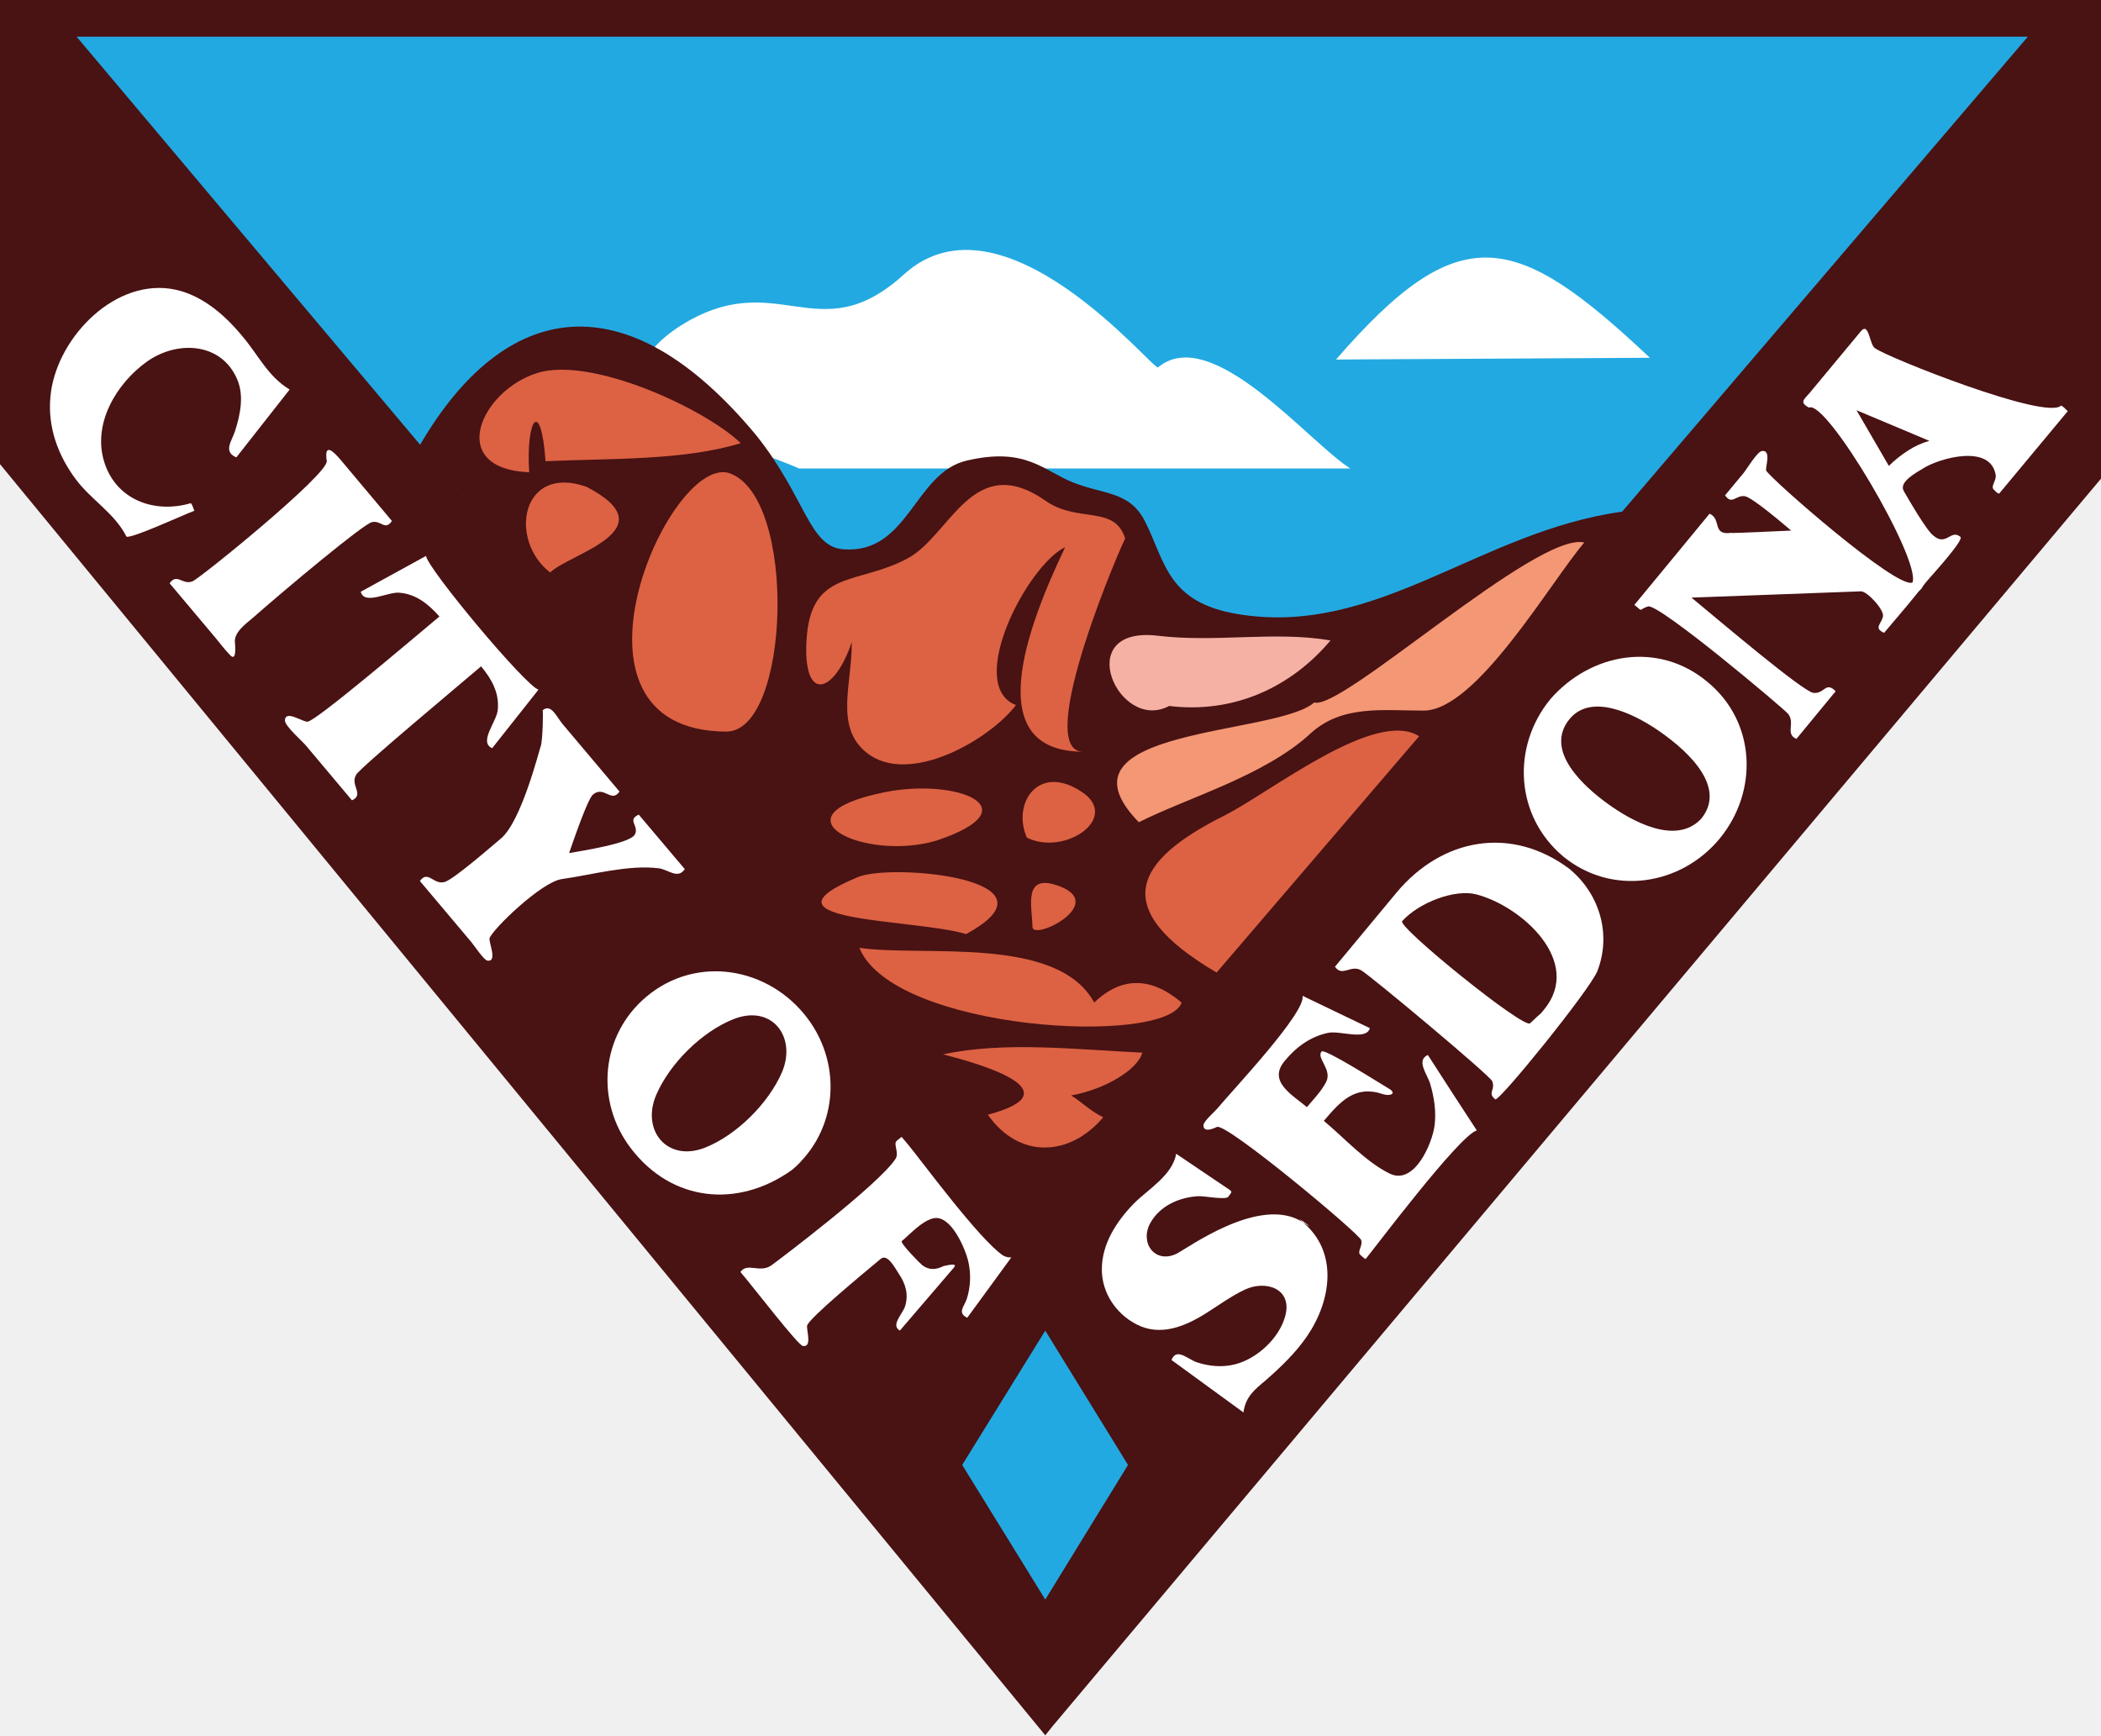
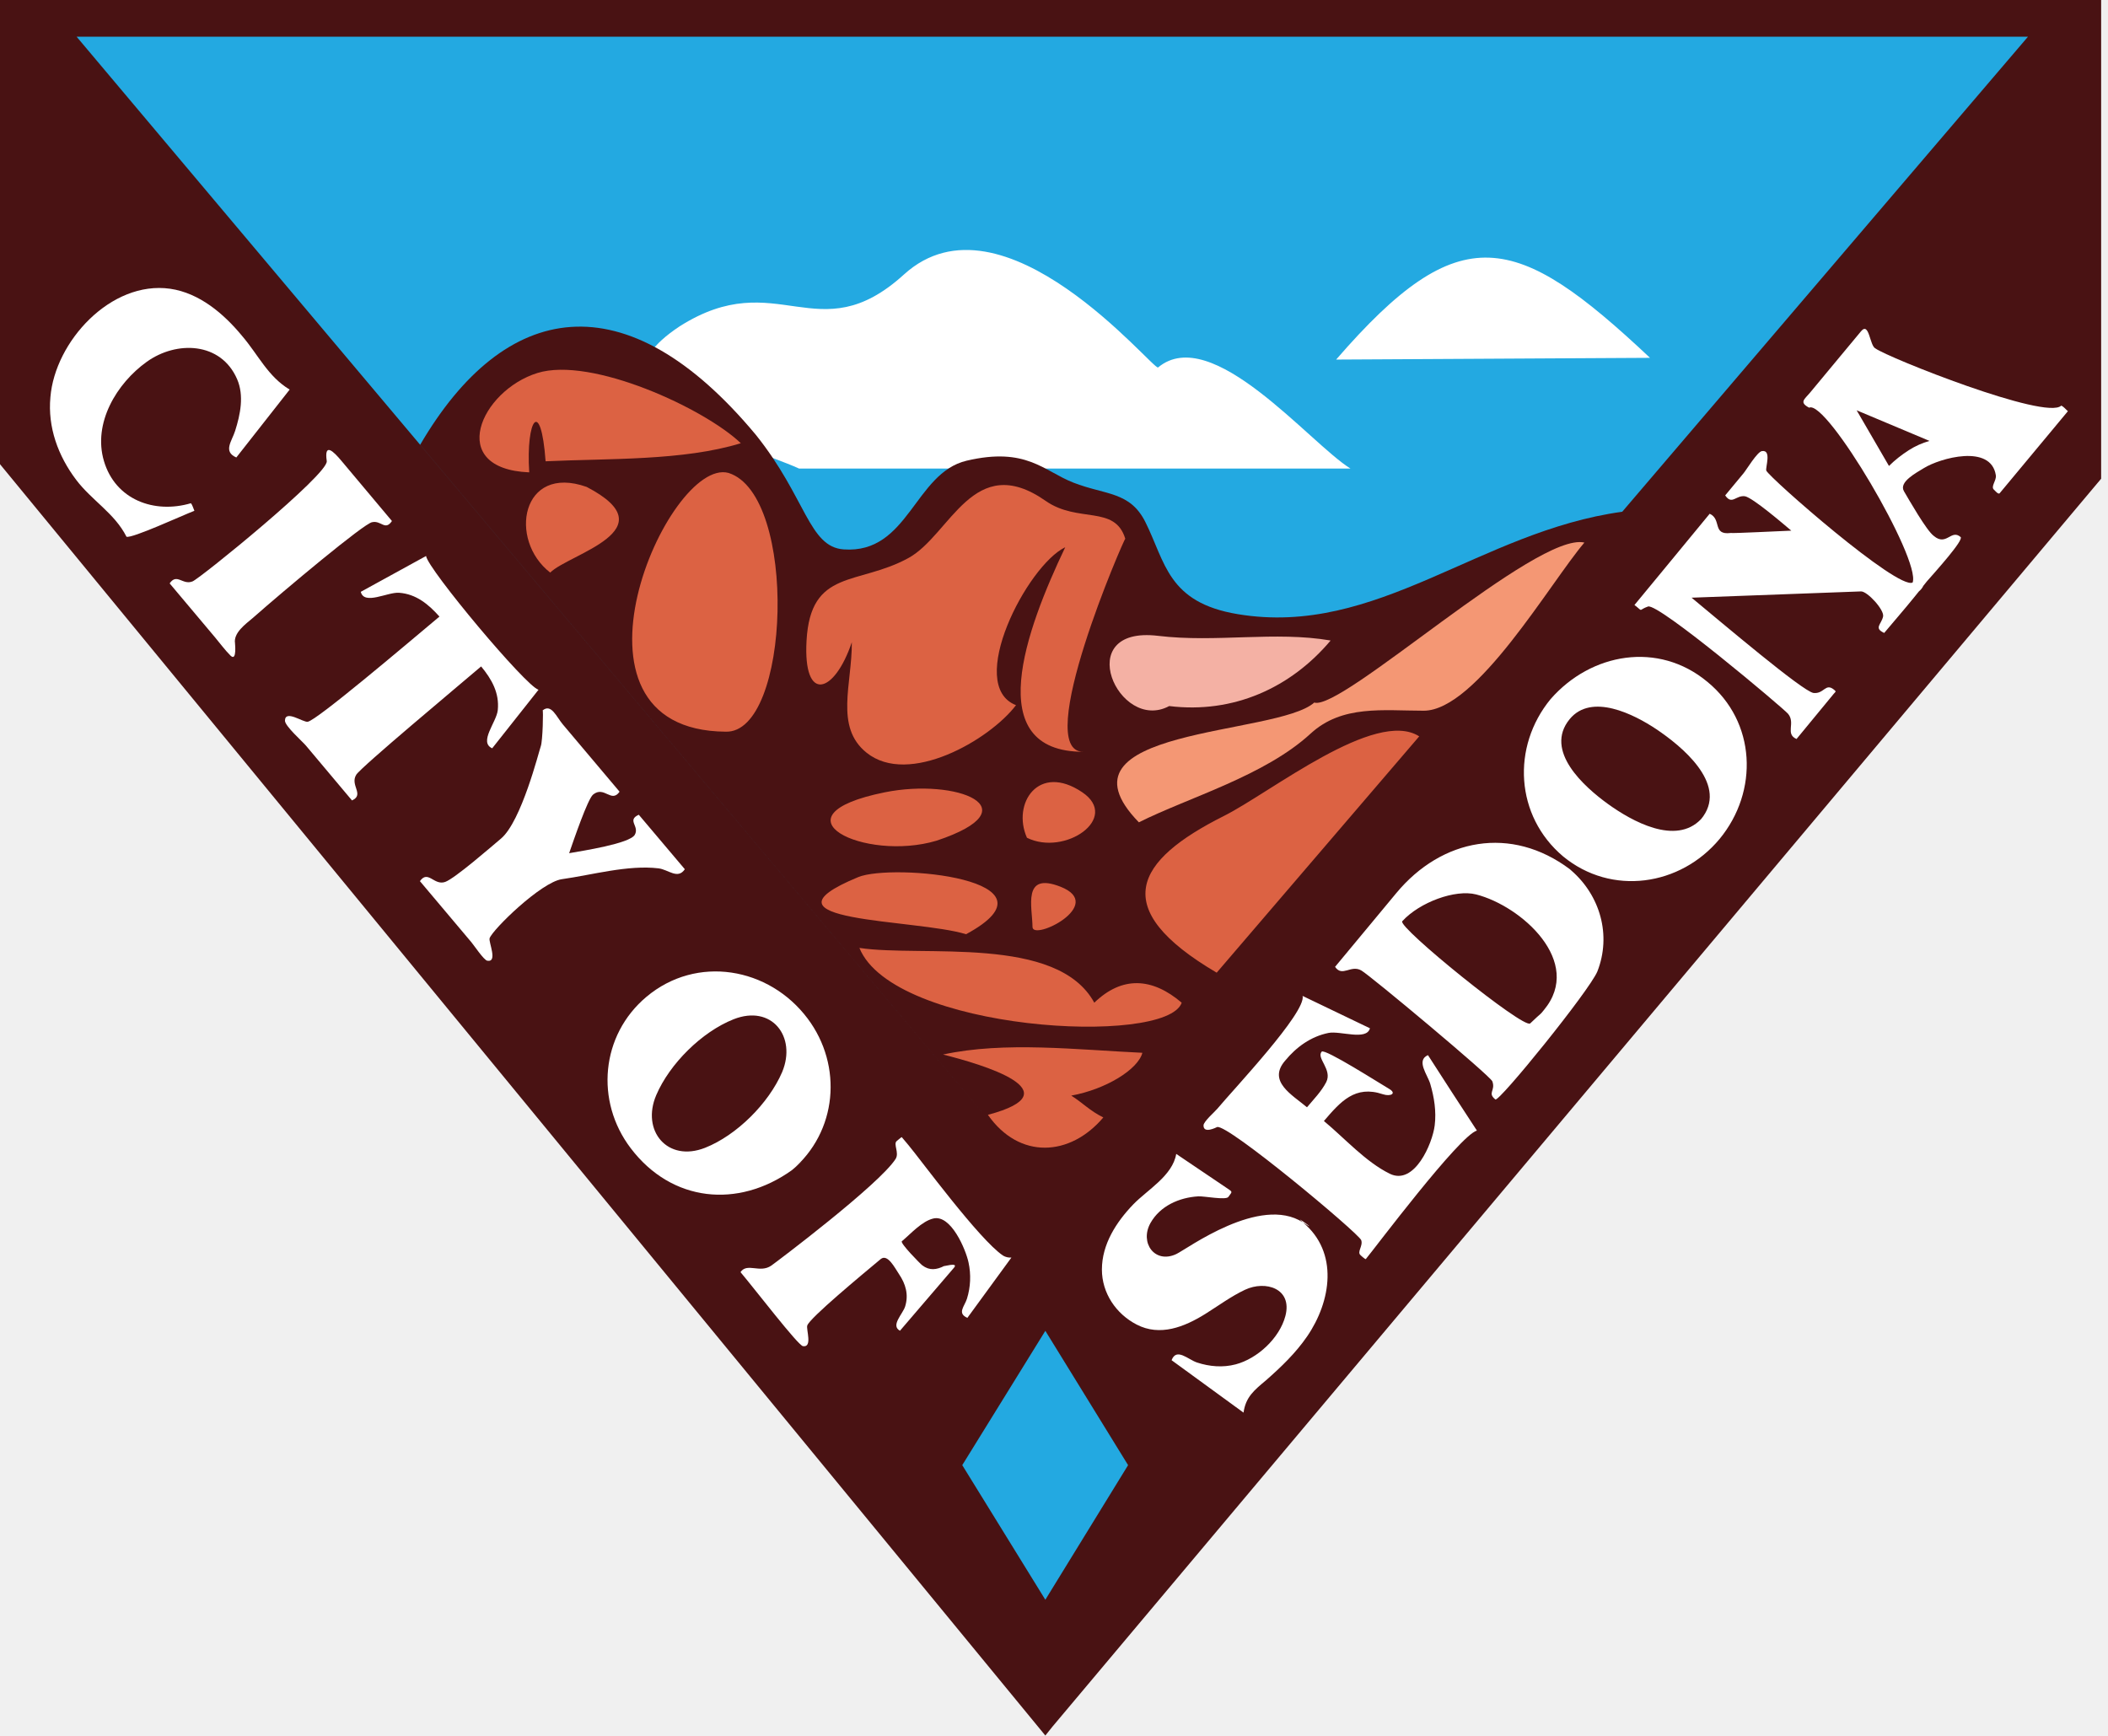
- <svg xmlns="http://www.w3.org/2000/svg" version="1" width="101.668" height="83.985" viewBox="42.184 0.016 101.668 83.985">
+ <svg xmlns="http://www.w3.org/2000/svg" version="1" width="102" height="84" viewBox="42.184 0.016 102 84">
  <path fill="#23A9E1" d="M43.242.721l49.523 58.35 49.324-57.997z" />
  <path fill="#fff" d="M122.023 17.332l-15.187.084c6.001-6.931 8.697-6.19 15.187-.084zM80.849 22.69h26.68c-1.984-1.233-6.708-7.059-9.308-4.893-.212.178-7.505-8.848-12.296-4.499-4.179 3.799-6.12-.498-10.857 2.511-5.399 3.57 3.12 5.675 5.781 6.881z" />
  <path fill="#491213" d="M93.104.016h-50.92v22.463l50.581 61.522.339-.424 50.748-60.395V.016H93.104zm0 57.052l-.339.409L45.892 1.793h94.419L93.104 57.068zm-.339.409l.339-.409L120.68 24.78c-6.913.949-11.864 6.077-18.604 4.956-3.396-.564-3.498-2.514-4.47-4.456-.746-1.493-1.937-1.303-3.486-1.91-1.442-.565-2.277-1.738-5.162-1.061-2.528.593-2.808 4.518-5.952 4.293-1.689-.121-1.812-2.497-4.244-5.539-6.302-7.571-12.158-6.523-16.247.475l30.25 35.939z" />
  <path fill="#23A9E1" d="M88.745 70.916l4.02-6.5 4.004 6.5-4.004 6.514z" />
  <path fill="#fff" d="M65.464 32.265c.513.618.891 1.284.806 2.116-.059.579-.936 1.55-.27 1.846l2.242-2.834c-.603-.151-5.365-5.848-5.442-6.472l-3.159 1.734c.164.661 1.294.005 1.854.046.828.06 1.425.56 1.953 1.152-1.729 1.449-5.932 5.017-6.374 5.09-.227.036-1.089-.601-1.102-.056-.006.262.853 1.014 1.015 1.21l2.229 2.653c.619-.282-.11-.732.205-1.243.233-.374 4.902-4.267 6.043-5.242zm-5.273-6.98c.443-.095.624.434.958-.056l-2.448-2.917c-.371-.442-.841-.916-.706.018.089.63-6.113 5.664-6.493 5.82-.479.197-.758-.417-1.109.097l2.193 2.608c.246.292.477.612.747.882.339.339.208-.672.224-.585-.091-.513.527-.948.855-1.228 1.544-1.361 5.397-4.588 5.779-4.639zm-8.771-.917c-1.768.523-3.65-.164-4.207-2.042-.543-1.835.614-3.757 2.071-4.801 1.438-1.032 3.589-.97 4.373.838.346.799.157 1.706-.095 2.502-.16.506-.597 1 .057 1.289l2.581-3.286c-1.056-.633-1.519-1.683-2.301-2.595-.882-1.071-2.063-2.079-3.481-2.284-2.87-.406-5.574 2.556-5.795 5.245-.137 1.457.374 2.848 1.246 4.001.75.994 1.867 1.623 2.435 2.754.262.095 2.705-1.033 3.286-1.255-.052-.111-.089-.275-.17-.366zm39.3 36.409c-1.15-.768-4.025-4.689-4.573-5.341l-.329-.392c-.011-.015-.283.225-.246.19-.173.146.135.573-.052.864-.793 1.24-5.758 4.982-6.016 5.163-.556.384-1.164-.159-1.489.315.719.854 2.78 3.543 3.02 3.582.479.078.147-.814.211-1 .123-.369 2.633-2.445 3.549-3.211.336-.281.688.426.888.723.327.484.475 1 .298 1.568-.116.37-.717.92-.25 1.174l2.613-3.049c.252-.293-.566-.037-.469-.087-.37.19-.719.235-1.063-.028-.096-.07-1.089-1.082-.99-1.166.432-.36.959-.963 1.518-1.1.862-.213 1.582 1.516 1.709 2.129a3.45 3.45 0 0 1-.076 1.75c-.124.387-.487.696.018.93.713-.974 1.423-1.945 2.132-2.92a.695.695 0 0 1-.403-.094zm-10.224-4.131c2.205-1.855 2.481-5.053.769-7.339-1.867-2.489-5.371-3.096-7.804-1.052-2.204 1.854-2.489 5.047-.758 7.325 1.991 2.621 5.199 2.918 7.793 1.066 1.156-.975-.099.07 0 0zm-.465-4.753c-.647 1.51-2.201 3.063-3.732 3.667-1.818.715-3.1-.827-2.36-2.553.65-1.516 2.203-3.057 3.737-3.666 1.852-.735 3.066.846 2.355 2.552zm-5.979-9.856c.475.06.926.55 1.269.042a1300.17 1300.17 0 0 0-2.228-2.637c-.595.269.047.549-.194.971-.244.427-2.56.781-3.176.89.224-.644.896-2.615 1.157-2.835.544-.445.883.432 1.283-.141l-2.743-3.253c-.311-.366-.56-1.028-.98-.68.038-.031.006 1.472-.089 1.733-.086.236-.936 3.638-1.926 4.47-.493.414-2.237 1.934-2.702 2.097-.541.189-.825-.598-1.22-.038l2.491 2.957c.125.148.602.863.767.893.521.094.06-.893.113-1.086.15-.431 2.5-2.719 3.497-2.859 1.461-.205 3.2-.702 4.681-.524z" />
  <path fill="#DC6243" d="M67.792 22.874c-4.043-.167-2.352-3.954.395-4.808 2.611-.813 8.089 1.717 9.843 3.398-2.782.855-6.386.732-9.446.874-.227-3.12-.959-2.032-.792.536zm1.015 4.85c-2.04-1.579-1.396-5.266 1.763-4.146 4.005 2.084-.856 3.239-1.763 4.146zm8.488 7.699c-8.62-.071-2.792-13.322.141-12.521 3.373 1.073 2.995 12.622-.141 12.521zm6.106-4.329c-.84 2.501-2.36 2.968-2.191-.07.193-3.503 2.479-2.662 4.93-4.004 2.04-1.119 3.139-5.214 6.641-2.765 1.562 1.093 3.353.179 3.852 1.833-.025-.084-4.545 10.308-2.031 10.308-4.961 0-2.772-5.922-.874-9.899-1.847.885-4.842 6.688-2.382 7.643-1.281 1.686-5.194 3.945-7.234 2.298-1.554-1.249-.694-3.325-.711-5.344zm4.104 9.603c-3.489 1.046-8.122-1.207-2.51-2.34 3.483-.704 7.187.778 2.51 2.34zm4.37-.141c-.736-1.658.562-3.635 2.68-2.199 1.847 1.252-.851 3.106-2.68 2.199zm-2.946 4.668c-2.411-.747-10.537-.561-5.218-2.764 1.64-.679 10.154.098 5.218 2.764zm3.215-.353c-.007-.96-.512-2.679 1.354-1.946 2.235.879-1.354 2.651-1.354 1.946zm7.219 3.667c-1.437-1.227-2.891-1.295-4.229 0-1.795-3.293-8.318-2.19-11.366-2.651 1.638 4.029 14.864 4.78 15.595 2.651zm-1.903 2.424c-3.151-.146-6.671-.563-9.646.084 1.86.466 6.396 1.795 2.172 2.918 1.516 2.168 3.974 2.029 5.584.127-.654-.322-1.01-.719-1.552-1.057 1.672-.303 3.234-1.267 3.442-2.072zm3.596-3.877c-5.288-3.112-3.95-5.427.354-7.586 2.254-1.131 7.323-5.208 9.446-3.85l-9.8 11.436z" />
  <path fill="#F49774" d="M97.291 39.809c-4.479-4.601 6.688-4.178 8.486-5.796 1.312.437 10.769-8.283 13.071-7.741-1.655 1.941-5.22 8.136-7.774 8.136-1.965 0-3.95-.292-5.473 1.107-2.223 2.048-5.907 3.09-8.31 4.294z" />
  <path fill="#F4B1A4" d="M98.758 34.183c-2.453 1.319-4.772-3.907-.537-3.398 2.813.338 5.662-.237 8.348.226-1.927 2.291-4.706 3.553-7.811 3.172z" />
  <path fill="#fff" d="M111.39 52.466c.191.648.299 1.332.215 2.009-.106.873-.979 2.925-2.173 2.34-1.169-.573-2.194-1.728-3.188-2.552.802-.936 1.507-1.749 2.854-1.295.37.123.688-.036.299-.262-.404-.234-3.113-1.965-3.261-1.799-.271.311.528.867.221 1.473-.229.447-.609.834-.932 1.219-.72-.607-1.923-1.253-1.057-2.256.542-.66 1.25-1.172 2.098-1.342.565-.114 1.841.389 2.006-.225l-3.258-1.565c.177.799-3.349 4.525-4.131 5.463-.113.138-.658.609-.664.798-.009.429.622.097.657.084.485-.181 6.815 5.108 6.973 5.471.1.281-.221.574-.029.731-.011-.01.229.217.253.185.392-.468 4.522-5.976 5.374-6.217a436.347 436.347 0 0 1-2.368-3.651c-.59.258-.019.949.111 1.391zm-6.161 6.703c-2.077-1.34-5.596 1.279-6.125 1.531-1.039.491-1.789-.543-1.251-1.502.469-.83 1.394-1.234 2.311-1.289.276-.018 1.35.197 1.459.025.13-.202.228-.221.042-.346l-2.567-1.733c-.176 1.056-1.385 1.728-2.076 2.44-.822.854-1.52 1.931-1.52 3.156 0 1.135.679 2.143 1.677 2.66 1.136.592 2.317.116 3.324-.511.627-.392 1.254-.856 1.924-1.171.996-.467 2.304-.062 1.953 1.27-.282 1.073-1.352 2.062-2.405 2.34-.616.164-1.27.109-1.872-.09-.432-.142-.993-.734-1.229-.111l3.481 2.537c.104-.76.522-1.09 1.086-1.563.735-.646 1.438-1.319 1.994-2.13 1.158-1.692 1.537-4.061-.206-5.513zm0 0c.925.598-.591-.494 0 0zm29.233-37.314zm7.458-2.21c-.729.729-8.42-2.341-8.982-2.764-.29-.116-.3-1.321-.705-.833l-1.216 1.463-1.256 1.513c-.26.314-.537.458-.038.72.837-.419 5.417 7.346 5.008 8.461-.725.376-6.915-5.057-7.081-5.415-.052-.146.273-1.021-.211-.945-.229.036-.743.896-.889 1.072l-.889 1.072c.332.485.517-.021.959.042.383.077 1.844 1.331 2.24 1.664-.725.027-2.685.131-2.934.113-.903.112-.422-.663-1.015-.931-.76.922-1.521 1.843-2.277 2.764l-1.326 1.607c-.054.065-.047.032.05.112.33.273.104.168.568.006.506-.177 6.559 4.931 6.776 5.19.377.45-.154.975.411 1.221l1.798-2.184c.091-.11.141-.1.021-.198-.427-.353-.476.212-1.002.154-.533-.089-4.395-3.369-5.895-4.61l8.198-.304c.301-.011 1.14.896 1.068 1.216-.081.378-.463.558.054.794.479-.575.985-1.149 1.456-1.734l.228-.282a.74.74 0 0 0 .21-.265l.168-.211c.425-.485 1.8-2.006 1.635-2.15-.461-.4-.685.466-1.298-.054-.348-.249-1.223-1.788-1.443-2.162-.264-.449.608-.897.964-1.119.776-.482 3.247-1.183 3.482.348.04.258-.271.55-.084.704.044.037.204.242.27.163.163-.197 2.361-2.843 3.301-3.969-.098-.082-.207-.224-.324-.269zm-7.374 2.156l-.084.054.082-.052c-.345.22-.668.473-.958.761l-1.564-2.693c1.178.491 2.353.985 3.524 1.481a3.735 3.735 0 0 0-1 .449zm-9.745 11.211c-2.375-1.979-5.63-1.404-7.586.832-1.903 2.312-1.712 5.663.604 7.615 2.34 1.926 5.671 1.438 7.572-.846 1.899-2.303 1.769-5.668-.59-7.601zm-.281 6.614l-.025.027c-1.232 1.292-3.358.096-4.506-.731-1.146-.829-3.11-2.57-1.855-4.104 1.056-1.287 3.124-.231 4.191.482 1.199.803 3.411 2.596 2.275 4.216l-.08.11zm.281-6.614zm-.309 6.641l.025-.027.08-.11-.105.137zm-6.283 2.483l-.063-.057c-2.835-2.127-6.193-1.504-8.401 1.157-.988 1.189-1.977 2.378-2.961 3.567.351.512.763-.118 1.272.176.437.25 6.244 5.101 6.339 5.366.164.458-.255.548.145.875.172.143 4.536-5.245 4.935-6.191.689-1.755.139-3.678-1.266-4.893zm-1.318 6.754c-.24.296-.044.054-.665.65-.306.293-6.438-4.675-6.191-4.944.835-.918 2.566-1.556 3.576-1.297 2.19.56 5.213 3.26 3.28 5.591z" />
</svg>
